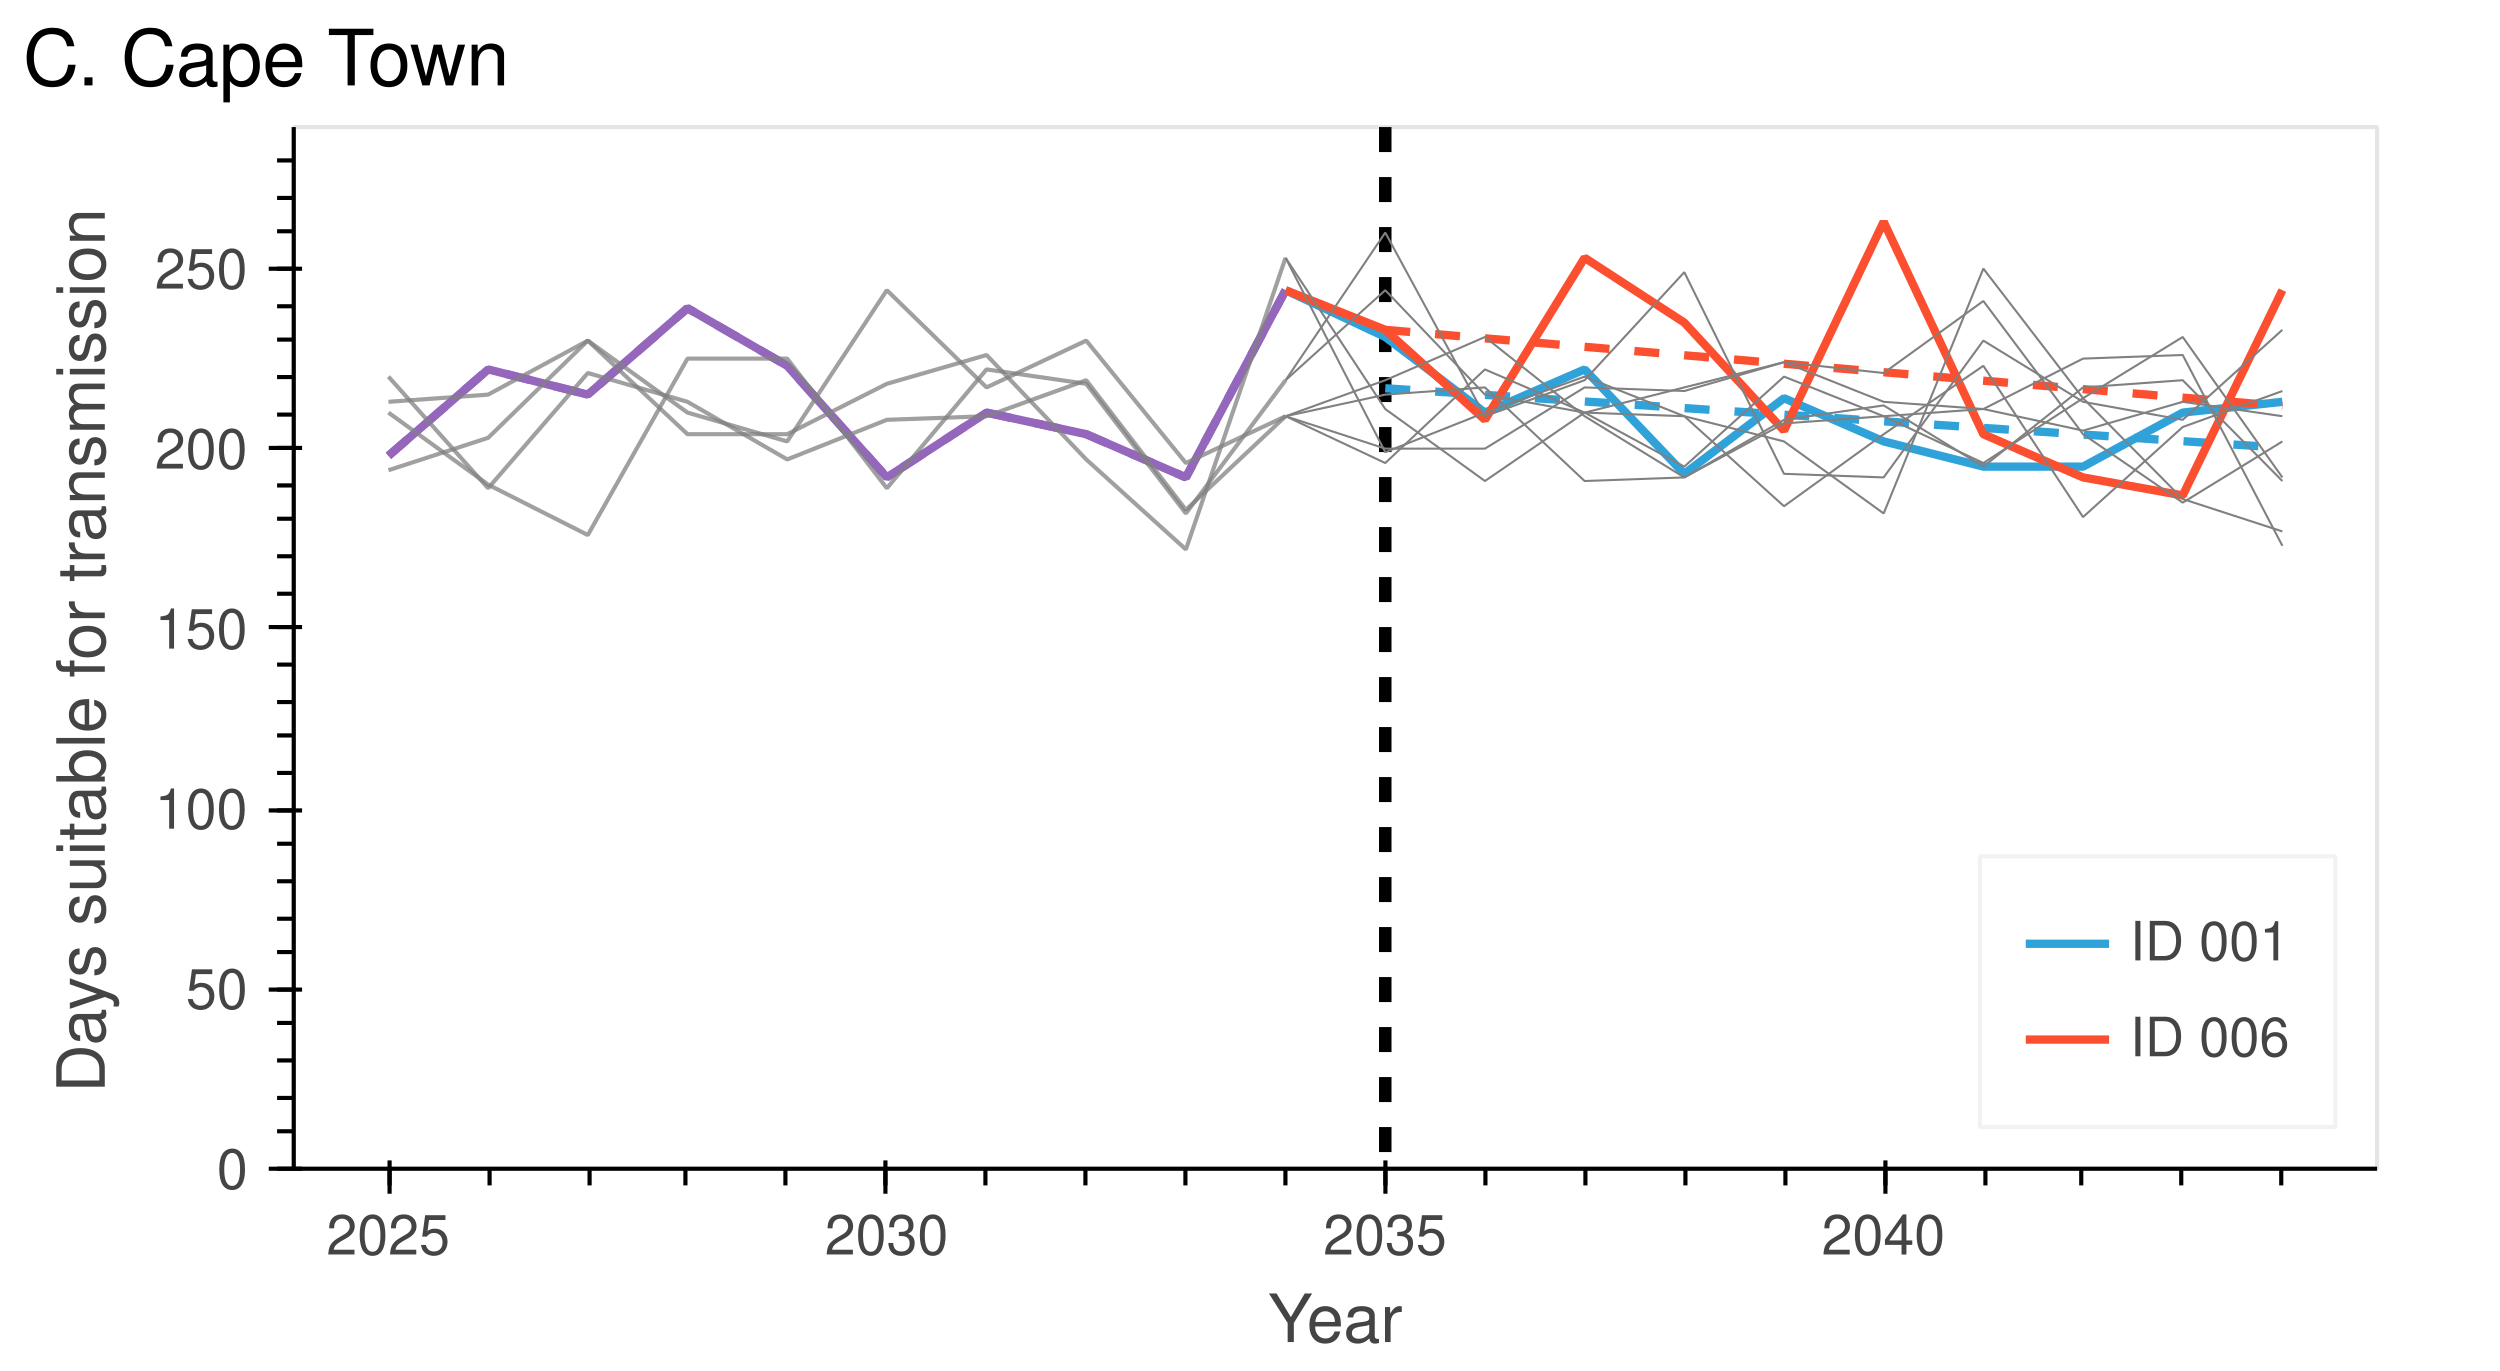
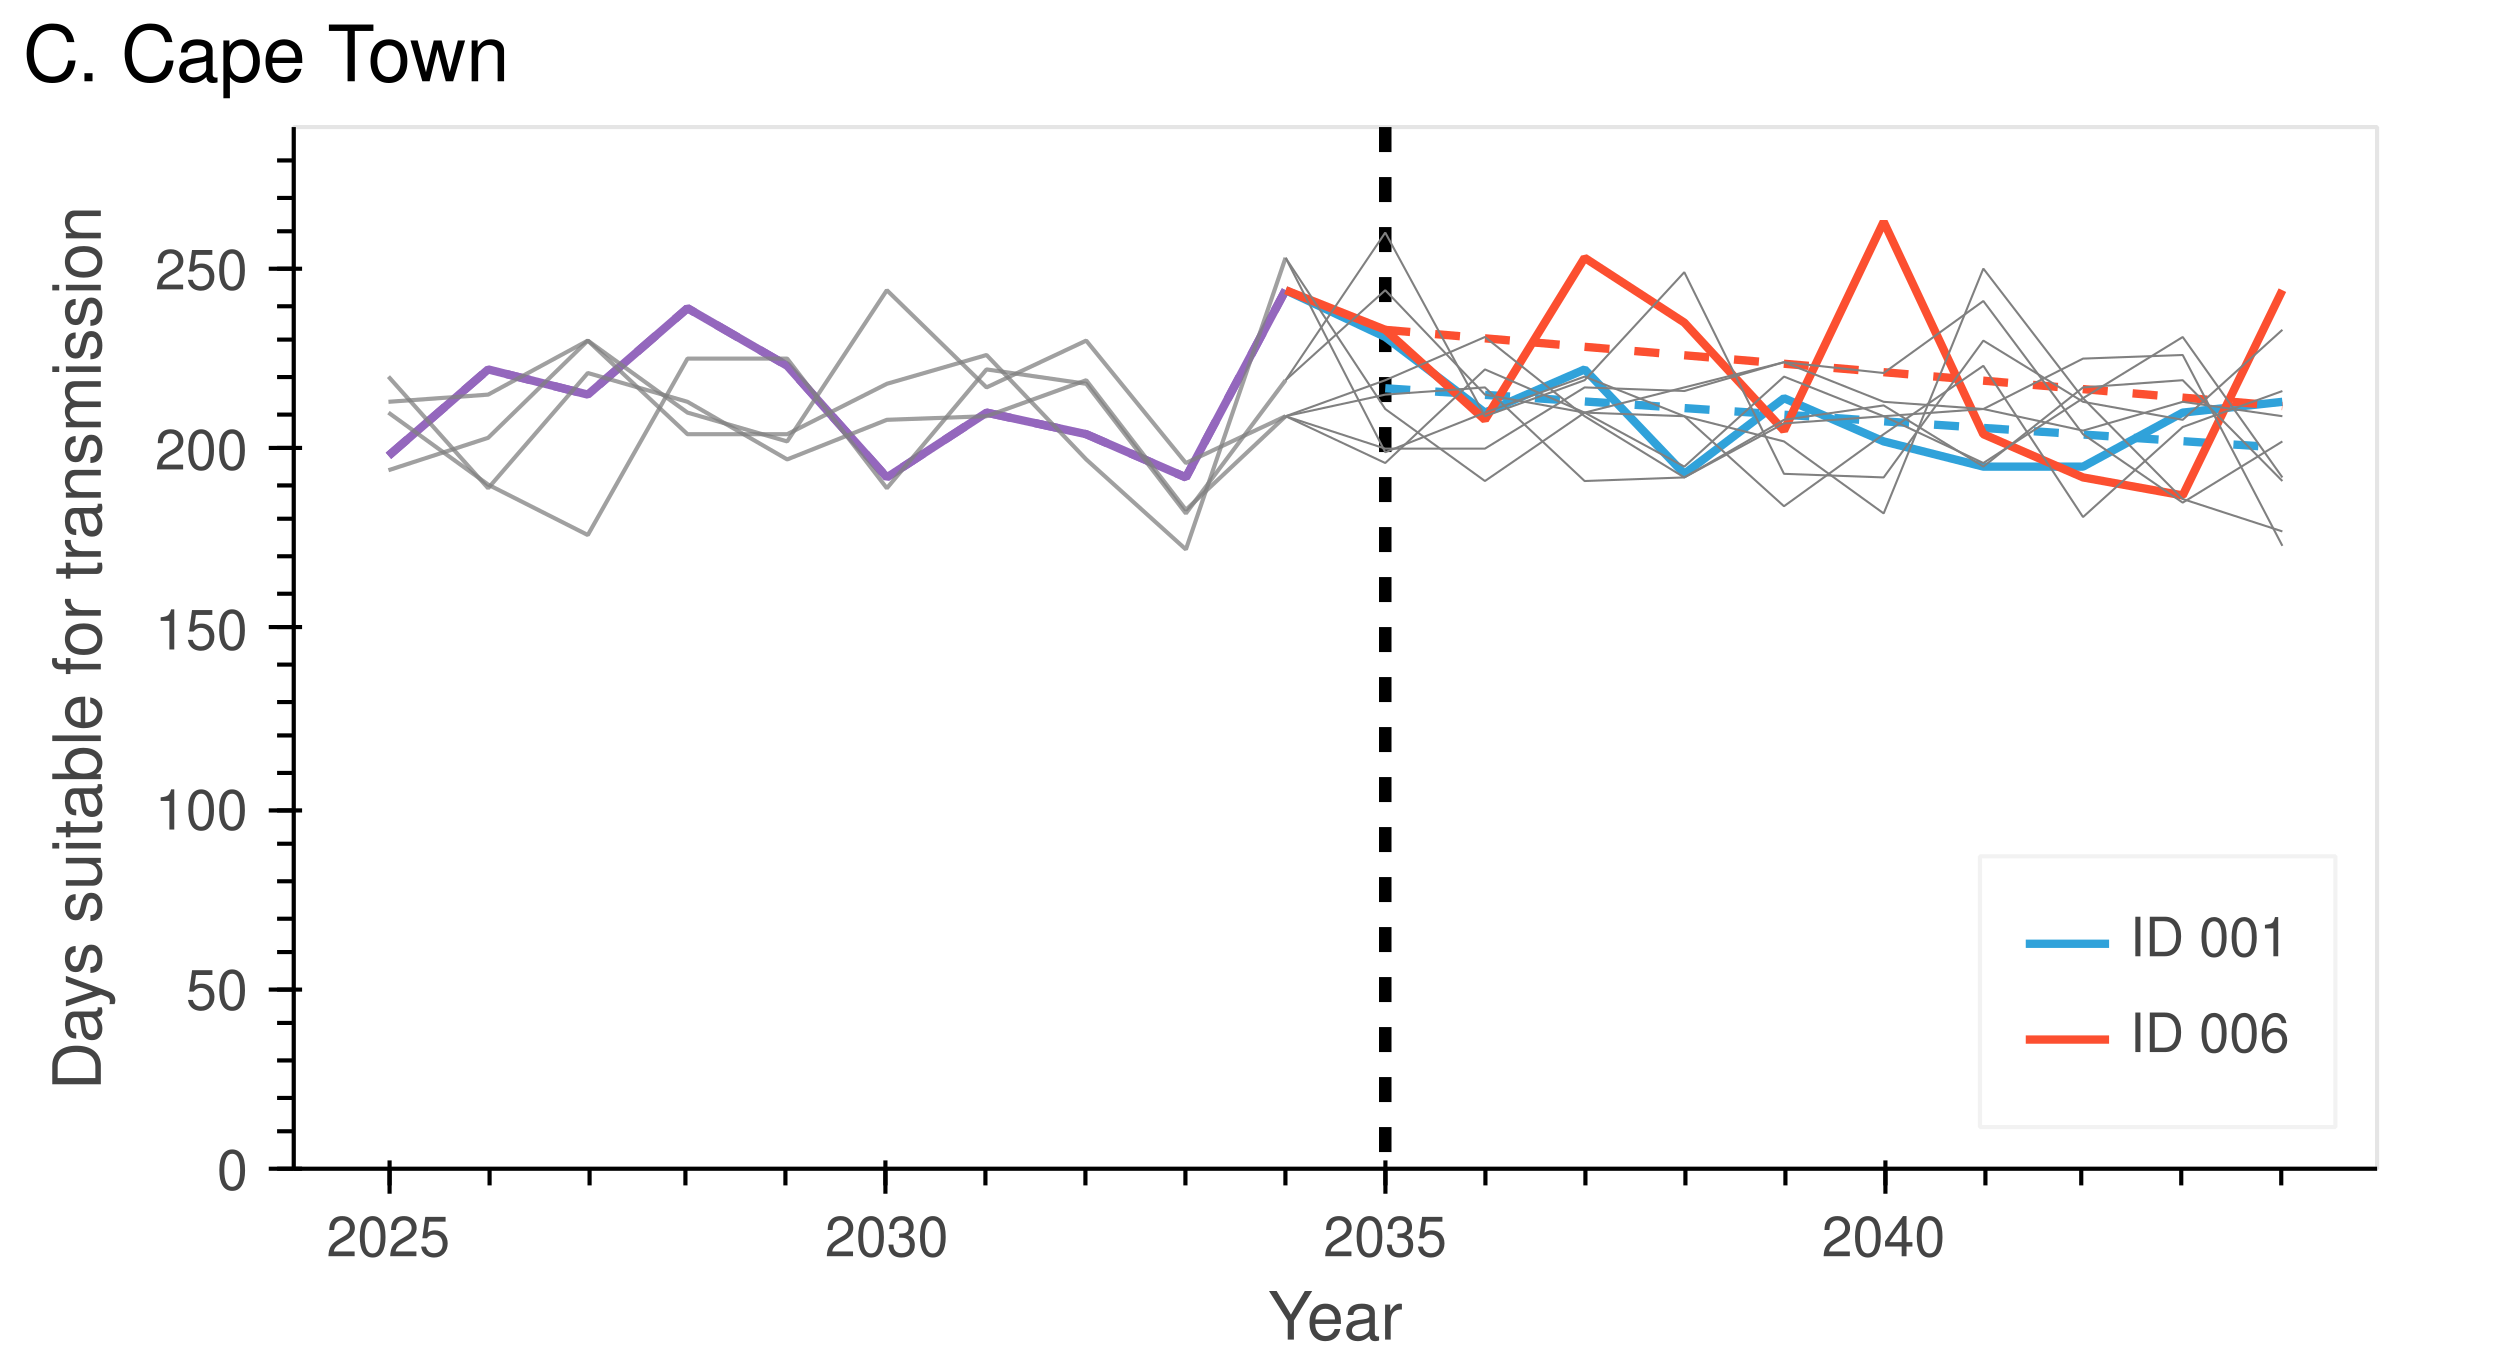
<svg xmlns="http://www.w3.org/2000/svg" version="1.1" width="600" height="329">
  <defs>
-     <clipPath id="OWSTWVZpNwGm">
+     <clipPath id="MKMDyPQHwOri">
      <path fill="none" stroke="none" d="M 70.5 30.5 L 570.5 30.5 L 570.5 280.5 L 70.5 280.5 L 70.5 30.5 Z" />
    </clipPath>
-     <clipPath id="KTtDtXfVtlUk">
+     <clipPath id="AQTVWGCXTsVq">
      <path fill="none" stroke="none" d="M 70.5 30.5 L 570.5 30.5 L 570.5 280.5 L 70.5 280.5 L 70.5 30.5 Z" />
    </clipPath>
-     <clipPath id="TCCAvtcDHzzG">
+     <clipPath id="IgQqVvSLamxl">
      <path fill="none" stroke="none" d="M 70.5 30.5 L 570.5 30.5 L 570.5 280.5 L 70.5 280.5 L 70.5 30.5 Z" />
    </clipPath>
-     <clipPath id="gzmxlhKbpitR">
+     <clipPath id="KJUcRgXXkrMx">
      <path fill="none" stroke="none" d="M 70.5 30.5 L 570.5 30.5 L 570.5 280.5 L 70.5 280.5 L 70.5 30.5 Z" />
    </clipPath>
-     <clipPath id="yXxvFlUqwVPV">
+     <clipPath id="olobMpzwSfAq">
      <path fill="none" stroke="none" d="M 70.5 30.5 L 570.5 30.5 L 570.5 280.5 L 70.5 280.5 L 70.5 30.5 Z" />
    </clipPath>
-     <clipPath id="bsShZqIWZmXV">
+     <clipPath id="hsGmlQmzXazm">
      <path fill="none" stroke="none" d="M 70.5 30.5 L 570.5 30.5 L 570.5 280.5 L 70.5 280.5 L 70.5 30.5 Z" />
    </clipPath>
-     <clipPath id="VAnvwViRXhbu">
+     <clipPath id="wrizXPLETbZc">
      <path fill="none" stroke="none" d="M 70.5 30.5 L 570.5 30.5 L 570.5 280.5 L 70.5 280.5 L 70.5 30.5 Z" />
    </clipPath>
-     <clipPath id="WLKtzKxHtbke">
+     <clipPath id="OIeSpNGtIQll">
      <path fill="none" stroke="none" d="M 70.5 30.5 L 570.5 30.5 L 570.5 280.5 L 70.5 280.5 L 70.5 30.5 Z" />
    </clipPath>
-     <clipPath id="UgUMywlldXyn">
+     <clipPath id="wUPHuioMlWqe">
      <path fill="none" stroke="none" d="M 70.5 30.5 L 570.5 30.5 L 570.5 280.5 L 70.5 280.5 L 70.5 30.5 Z" />
    </clipPath>
-     <clipPath id="fVQXUZddTfMH">
+     <clipPath id="ATJtclmfflXR">
      <path fill="none" stroke="none" d="M 70.5 30.5 L 570.5 30.5 L 570.5 280.5 L 70.5 280.5 L 70.5 30.5 Z" />
    </clipPath>
-     <clipPath id="isHMxXlTknRl">
+     <clipPath id="PQmopqbaBTBA">
      <path fill="none" stroke="none" d="M 70.5 30.5 L 570.5 30.5 L 570.5 280.5 L 70.5 280.5 L 70.5 30.5 Z" />
    </clipPath>
-     <clipPath id="oHlFySuIGvaf">
+     <clipPath id="UIIcxulpNJas">
      <path fill="none" stroke="none" d="M 70.5 30.5 L 570.5 30.5 L 570.5 280.5 L 70.5 280.5 L 70.5 30.5 Z" />
    </clipPath>
-     <clipPath id="ExKOXQCFcXzc">
+     <clipPath id="fROOqIRCqIdH">
      <path fill="none" stroke="none" d="M 70.5 30.5 L 570.5 30.5 L 570.5 280.5 L 70.5 280.5 L 70.5 30.5 Z" />
    </clipPath>
-     <clipPath id="NQVnOdBdEPKd">
+     <clipPath id="MQGMWDbDBaHD">
      <path fill="none" stroke="none" d="M 70.5 30.5 L 570.5 30.5 L 570.5 280.5 L 70.5 280.5 L 70.5 30.5 Z" />
    </clipPath>
-     <clipPath id="IAOFgdaxvsPG">
+     <clipPath id="BJysUBGTSdJg">
      <path fill="none" stroke="none" d="M 70.5 30.5 L 570.5 30.5 L 570.5 280.5 L 70.5 280.5 L 70.5 30.5 Z" />
    </clipPath>
-     <clipPath id="kLDVVSOLlOHK">
+     <clipPath id="XpOXMmgRMiyo">
      <path fill="none" stroke="none" d="M 70.5 30.5 L 570.5 30.5 L 570.5 280.5 L 70.5 280.5 L 70.5 30.5 Z" />
    </clipPath>
-     <clipPath id="GwLehnQTtihG">
+     <clipPath id="usuXScIXemsZ">
      <path fill="none" stroke="none" d="M 70.5 30.5 L 570.5 30.5 L 570.5 280.5 L 70.5 280.5 L 70.5 30.5 Z" />
    </clipPath>
-     <clipPath id="PtuMNKVmZlMb">
+     <clipPath id="iZLtTzgUDlKT">
      <path fill="none" stroke="none" d="M 70.5 30.5 L 570.5 30.5 L 570.5 280.5 L 70.5 280.5 L 70.5 30.5 Z" />
    </clipPath>
-     <clipPath id="SpwfesbNESlw">
+     <clipPath id="abSWpWOqiPMG">
      <path fill="none" stroke="none" d="M 70.5 30.5 L 570.5 30.5 L 570.5 280.5 L 70.5 280.5 L 70.5 30.5 Z" />
    </clipPath>
-     <clipPath id="TqqsidtVboax">
+     <clipPath id="JKVWMTRizCfA">
      <path fill="none" stroke="none" d="M 70.5 30.5 L 570.5 30.5 L 570.5 280.5 L 70.5 280.5 L 70.5 30.5 Z" />
    </clipPath>
-     <clipPath id="ggwbNEtItVef">
+     <clipPath id="ECDAfdRXSbpN">
      <path fill="none" stroke="none" d="M 70.5 30.5 L 570.5 30.5 L 570.5 280.5 L 70.5 280.5 L 70.5 30.5 Z" />
    </clipPath>
-     <clipPath id="bWSzNasHiyUh">
+     <clipPath id="HOXZXvTVRVeP">
      <path fill="none" stroke="none" d="M 70.5 30.5 L 570.5 30.5 L 570.5 280.5 L 70.5 280.5 L 70.5 30.5 Z" />
    </clipPath>
-     <clipPath id="QizqrVodCKCy">
+     <clipPath id="TVpZZxxpFAFz">
      <path fill="none" stroke="none" d="M 70.5 30.5 L 570.5 30.5 L 570.5 280.5 L 70.5 280.5 L 70.5 30.5 Z" />
    </clipPath>
  </defs>
  <path fill="none" stroke="#e5e5e5" paint-order="fill" d="M 70.5 30.5 L 570.5 30.5 L 570.5 280.5 L 70.5 280.5 L 70.5 30.5 Z" stroke-linejoin="bevel" stroke-miterlimit="10" />
-   <path fill="none" stroke="black" paint-order="fill" d="M 332.462 30.5 L 332.462 280.5" stroke-linejoin="bevel" stroke-miterlimit="10" stroke-width="3" stroke-dasharray="6" clip-path="url(#TCCAvtcDHzzG)" />
-   <path fill="none" stroke="#9467bd" paint-order="fill" d="M 93.227 109.397 L 117.151 88.658 L 141.074 94.707 L 164.998 73.967 L 188.921 87.793 L 212.844 114.582 L 236.768 99.027 L 260.691 104.212 L 284.615 114.582 L 308.538 69.646" stroke-linejoin="bevel" stroke-miterlimit="10" stroke-width="2" clip-path="url(#gzmxlhKbpitR)" />
-   <path fill="none" stroke="#9467bd" paint-order="fill" d="M 93.227 109.397 L 117.151 88.658 L 141.074 94.707 L 164.998 73.967 L 188.921 87.793 L 212.844 114.582 L 236.768 99.027 L 260.691 104.212 L 284.615 114.582 L 308.538 69.646" stroke-linejoin="bevel" stroke-miterlimit="10" stroke-width="2" stroke-dasharray="6" clip-path="url(#yXxvFlUqwVPV)" />
-   <path fill="none" stroke="#30a2da" paint-order="fill" d="M 308.538 69.646 L 332.462 80.88 L 356.385 99.027 L 380.309 88.658 L 404.232 113.718 L 428.156 95.571 L 452.079 105.941 L 476.002 111.99 L 499.926 111.99 L 523.849 99.027 L 547.773 96.435" stroke-linejoin="bevel" stroke-miterlimit="10" stroke-width="2" clip-path="url(#bsShZqIWZmXV)" />
-   <path fill="none" stroke="#30a2da" paint-order="fill" d="M 332.462 93.183 L 356.385 94.77 L 380.309 96.356 L 404.232 97.943 L 428.156 99.53 L 452.079 101.117 L 476.002 102.704 L 499.926 104.291 L 523.849 105.878 L 547.773 107.465" stroke-linejoin="bevel" stroke-miterlimit="10" stroke-width="2" stroke-dasharray="6" clip-path="url(#VAnvwViRXhbu)" />
-   <path fill="none" stroke="#fc4f30" paint-order="fill" d="M 308.538 69.646 L 332.462 79.152 L 356.385 100.756 L 380.309 61.869 L 404.232 77.424 L 428.156 103.348 L 452.079 53.227 L 476.002 104.212 L 499.926 114.582 L 523.849 118.903 L 547.773 69.646" stroke-linejoin="bevel" stroke-miterlimit="10" stroke-width="2" clip-path="url(#WLKtzKxHtbke)" />
-   <path fill="none" stroke="#fc4f30" paint-order="fill" d="M 332.462 79.168 L 356.385 81.2 L 380.309 83.232 L 404.232 85.264 L 428.156 87.296 L 452.079 89.328 L 476.002 91.36 L 499.926 93.392 L 523.849 95.424 L 547.773 97.456" stroke-linejoin="bevel" stroke-miterlimit="10" stroke-width="2" stroke-dasharray="6" clip-path="url(#UgUMywlldXyn)" />
-   <path fill="none" stroke="rgb(128,128,128)" paint-order="fill" d="M 93.227 96.435 L 117.151 94.707 L 141.074 81.744 L 164.998 104.212 L 188.921 104.212 L 212.844 92.114 L 236.768 85.201 L 260.691 110.261 L 284.615 131.865 L 308.538 61.869" stroke-opacity="0.749" stroke-linejoin="bevel" stroke-miterlimit="10" clip-path="url(#fVQXUZddTfMH)" />
-   <path fill="none" stroke="grey" paint-order="fill" d="M 308.538 61.869 L 332.462 108.533 L 356.385 99.027 L 380.309 90.386 L 404.232 99.892 L 428.156 121.496 L 452.079 104.212 L 476.002 87.793 L 499.926 124.088 L 523.849 102.484 L 547.773 93.843" stroke-linejoin="bevel" stroke-miterlimit="10" stroke-width="0.5" clip-path="url(#isHMxXlTknRl)" />
-   <path fill="none" stroke="grey" paint-order="fill" d="M 308.538 61.869 L 332.462 98.163 L 356.385 115.446 L 380.309 99.027 L 404.232 99.892 L 428.156 105.941 L 452.079 123.224 L 476.002 64.461 L 499.926 95.571 L 523.849 119.767 L 547.773 127.545" stroke-linejoin="bevel" stroke-miterlimit="10" stroke-width="0.5" clip-path="url(#oHlFySuIGvaf)" />
-   <path fill="none" stroke="rgb(128,128,128)" paint-order="fill" d="M 93.227 90.386 L 117.151 117.175 L 141.074 89.522 L 164.998 96.435 L 188.921 110.261 L 212.844 100.756 L 236.768 99.892 L 260.691 91.25 L 284.615 122.36 L 308.538 99.892" stroke-opacity="0.749" stroke-linejoin="bevel" stroke-miterlimit="10" clip-path="url(#ExKOXQCFcXzc)" />
-   <path fill="none" stroke="grey" paint-order="fill" d="M 308.538 99.892 L 332.462 111.126 L 356.385 88.658 L 380.309 99.027 L 404.232 92.978 L 428.156 86.929 L 452.079 89.522 L 476.002 72.239 L 499.926 104.212 L 523.849 120.631 L 547.773 105.941" stroke-linejoin="bevel" stroke-miterlimit="10" stroke-width="0.5" clip-path="url(#NQVnOdBdEPKd)" />
-   <path fill="none" stroke="grey" paint-order="fill" d="M 308.538 99.892 L 332.462 107.669 L 356.385 107.669 L 380.309 92.978 L 404.232 93.843 L 428.156 86.929 L 452.079 96.435 L 476.002 98.163 L 499.926 86.065 L 523.849 85.201 L 547.773 131.001" stroke-linejoin="bevel" stroke-miterlimit="10" stroke-width="0.5" clip-path="url(#IAOFgdaxvsPG)" />
-   <path fill="none" stroke="rgb(128,128,128)" paint-order="fill" d="M 93.227 112.854 L 117.151 105.077 L 141.074 81.744 L 164.998 99.027 L 188.921 105.941 L 212.844 69.646 L 236.768 92.978 L 260.691 81.744 L 284.615 111.126 L 308.538 99.892" stroke-opacity="0.749" stroke-linejoin="bevel" stroke-miterlimit="10" clip-path="url(#kLDVVSOLlOHK)" />
-   <path fill="none" stroke="grey" paint-order="fill" d="M 308.538 99.892 L 332.462 94.707 L 356.385 92.978 L 380.309 115.446 L 404.232 114.582 L 428.156 100.756 L 452.079 97.299 L 476.002 111.99 L 499.926 92.978 L 523.849 91.25 L 547.773 115.446" stroke-linejoin="bevel" stroke-miterlimit="10" stroke-width="0.5" clip-path="url(#GwLehnQTtihG)" />
-   <path fill="none" stroke="grey" paint-order="fill" d="M 308.538 99.892 L 332.462 91.25 L 356.385 80.88 L 380.309 99.892 L 404.232 114.582 L 428.156 101.62 L 452.079 99.892 L 476.002 98.163 L 499.926 103.348 L 523.849 96.435 L 547.773 99.892" stroke-linejoin="bevel" stroke-miterlimit="10" stroke-width="0.5" clip-path="url(#PtuMNKVmZlMb)" />
-   <path fill="none" stroke="rgb(128,128,128)" paint-order="fill" d="M 93.227 99.027 L 117.151 116.311 L 141.074 128.409 L 164.998 86.065 L 188.921 86.065 L 212.844 117.175 L 236.768 88.658 L 260.691 92.114 L 284.615 123.224 L 308.538 91.25" stroke-opacity="0.749" stroke-linejoin="bevel" stroke-miterlimit="10" clip-path="url(#SpwfesbNESlw)" />
-   <path fill="none" stroke="grey" paint-order="fill" d="M 308.538 91.25 L 332.462 55.82 L 356.385 99.892 L 380.309 91.25 L 404.232 65.325 L 428.156 113.718 L 452.079 114.582 L 476.002 81.744 L 499.926 96.435 L 523.849 100.756 L 547.773 79.152" stroke-linejoin="bevel" stroke-miterlimit="10" stroke-width="0.5" clip-path="url(#TqqsidtVboax)" />
-   <path fill="none" stroke="grey" paint-order="fill" d="M 308.538 91.25 L 332.462 69.646 L 356.385 94.707 L 380.309 99.027 L 404.232 111.99 L 428.156 90.386 L 452.079 99.892 L 476.002 111.126 L 499.926 95.571 L 523.849 80.88 L 547.773 114.582" stroke-linejoin="bevel" stroke-miterlimit="10" stroke-width="0.5" clip-path="url(#ggwbNEtItVef)" />
+   <path fill="none" stroke="black" paint-order="fill" d="M 332.462 30.5 L 332.462 280.5" stroke-linejoin="bevel" stroke-miterlimit="10" stroke-width="3" stroke-dasharray="6" clip-path="url(#IgQqVvSLamxl)" />
+   <path fill="none" stroke="#9467bd" paint-order="fill" d="M 93.227 109.397 L 117.151 88.658 L 141.074 94.707 L 164.998 73.967 L 188.921 87.793 L 212.844 114.582 L 236.768 99.027 L 260.691 104.212 L 284.615 114.582 L 308.538 69.646" stroke-linejoin="bevel" stroke-miterlimit="10" stroke-width="2" clip-path="url(#KJUcRgXXkrMx)" />
+   <path fill="none" stroke="#9467bd" paint-order="fill" d="M 93.227 109.397 L 117.151 88.658 L 141.074 94.707 L 164.998 73.967 L 188.921 87.793 L 212.844 114.582 L 236.768 99.027 L 260.691 104.212 L 284.615 114.582 L 308.538 69.646" stroke-linejoin="bevel" stroke-miterlimit="10" stroke-width="2" stroke-dasharray="6" clip-path="url(#olobMpzwSfAq)" />
+   <path fill="none" stroke="#30a2da" paint-order="fill" d="M 308.538 69.646 L 332.462 80.88 L 356.385 99.027 L 380.309 88.658 L 404.232 113.718 L 428.156 95.571 L 452.079 105.941 L 476.002 111.99 L 499.926 111.99 L 523.849 99.027 L 547.773 96.435" stroke-linejoin="bevel" stroke-miterlimit="10" stroke-width="2" clip-path="url(#hsGmlQmzXazm)" />
+   <path fill="none" stroke="#30a2da" paint-order="fill" d="M 332.462 93.183 L 356.385 94.77 L 380.309 96.356 L 404.232 97.943 L 428.156 99.53 L 452.079 101.117 L 476.002 102.704 L 499.926 104.291 L 523.849 105.878 L 547.773 107.465" stroke-linejoin="bevel" stroke-miterlimit="10" stroke-width="2" stroke-dasharray="6" clip-path="url(#wrizXPLETbZc)" />
+   <path fill="none" stroke="#fc4f30" paint-order="fill" d="M 308.538 69.646 L 332.462 79.152 L 356.385 100.756 L 380.309 61.869 L 404.232 77.424 L 428.156 103.348 L 452.079 53.227 L 476.002 104.212 L 499.926 114.582 L 523.849 118.903 L 547.773 69.646" stroke-linejoin="bevel" stroke-miterlimit="10" stroke-width="2" clip-path="url(#OIeSpNGtIQll)" />
+   <path fill="none" stroke="#fc4f30" paint-order="fill" d="M 332.462 79.168 L 356.385 81.2 L 380.309 83.232 L 404.232 85.264 L 428.156 87.296 L 452.079 89.328 L 476.002 91.36 L 499.926 93.392 L 523.849 95.424 L 547.773 97.456" stroke-linejoin="bevel" stroke-miterlimit="10" stroke-width="2" stroke-dasharray="6" clip-path="url(#wUPHuioMlWqe)" />
+   <path fill="none" stroke="rgb(128,128,128)" paint-order="fill" d="M 93.227 96.435 L 117.151 94.707 L 141.074 81.744 L 164.998 104.212 L 188.921 104.212 L 212.844 92.114 L 236.768 85.201 L 260.691 110.261 L 284.615 131.865 L 308.538 61.869" stroke-opacity="0.749" stroke-linejoin="bevel" stroke-miterlimit="10" clip-path="url(#ATJtclmfflXR)" />
+   <path fill="none" stroke="grey" paint-order="fill" d="M 308.538 61.869 L 332.462 108.533 L 356.385 99.027 L 380.309 90.386 L 404.232 99.892 L 428.156 121.496 L 452.079 104.212 L 476.002 87.793 L 499.926 124.088 L 523.849 102.484 L 547.773 93.843" stroke-linejoin="bevel" stroke-miterlimit="10" stroke-width="0.5" clip-path="url(#PQmopqbaBTBA)" />
+   <path fill="none" stroke="grey" paint-order="fill" d="M 308.538 61.869 L 332.462 98.163 L 356.385 115.446 L 380.309 99.027 L 404.232 99.892 L 428.156 105.941 L 452.079 123.224 L 476.002 64.461 L 499.926 95.571 L 523.849 119.767 L 547.773 127.545" stroke-linejoin="bevel" stroke-miterlimit="10" stroke-width="0.5" clip-path="url(#UIIcxulpNJas)" />
+   <path fill="none" stroke="rgb(128,128,128)" paint-order="fill" d="M 93.227 90.386 L 117.151 117.175 L 141.074 89.522 L 164.998 96.435 L 188.921 110.261 L 212.844 100.756 L 236.768 99.892 L 260.691 91.25 L 284.615 122.36 L 308.538 99.892" stroke-opacity="0.749" stroke-linejoin="bevel" stroke-miterlimit="10" clip-path="url(#fROOqIRCqIdH)" />
+   <path fill="none" stroke="grey" paint-order="fill" d="M 308.538 99.892 L 332.462 111.126 L 356.385 88.658 L 380.309 99.027 L 404.232 92.978 L 428.156 86.929 L 452.079 89.522 L 476.002 72.239 L 499.926 104.212 L 523.849 120.631 L 547.773 105.941" stroke-linejoin="bevel" stroke-miterlimit="10" stroke-width="0.5" clip-path="url(#MQGMWDbDBaHD)" />
+   <path fill="none" stroke="grey" paint-order="fill" d="M 308.538 99.892 L 332.462 107.669 L 356.385 107.669 L 380.309 92.978 L 404.232 93.843 L 428.156 86.929 L 452.079 96.435 L 476.002 98.163 L 499.926 86.065 L 523.849 85.201 L 547.773 131.001" stroke-linejoin="bevel" stroke-miterlimit="10" stroke-width="0.5" clip-path="url(#BJysUBGTSdJg)" />
+   <path fill="none" stroke="rgb(128,128,128)" paint-order="fill" d="M 93.227 112.854 L 117.151 105.077 L 141.074 81.744 L 164.998 99.027 L 188.921 105.941 L 212.844 69.646 L 236.768 92.978 L 260.691 81.744 L 284.615 111.126 L 308.538 99.892" stroke-opacity="0.749" stroke-linejoin="bevel" stroke-miterlimit="10" clip-path="url(#XpOXMmgRMiyo)" />
+   <path fill="none" stroke="grey" paint-order="fill" d="M 308.538 99.892 L 332.462 94.707 L 356.385 92.978 L 380.309 115.446 L 404.232 114.582 L 428.156 100.756 L 452.079 97.299 L 476.002 111.99 L 499.926 92.978 L 523.849 91.25 L 547.773 115.446" stroke-linejoin="bevel" stroke-miterlimit="10" stroke-width="0.5" clip-path="url(#usuXScIXemsZ)" />
+   <path fill="none" stroke="grey" paint-order="fill" d="M 308.538 99.892 L 332.462 91.25 L 356.385 80.88 L 380.309 99.892 L 404.232 114.582 L 428.156 101.62 L 452.079 99.892 L 476.002 98.163 L 499.926 103.348 L 523.849 96.435 L 547.773 99.892" stroke-linejoin="bevel" stroke-miterlimit="10" stroke-width="0.5" clip-path="url(#iZLtTzgUDlKT)" />
+   <path fill="none" stroke="rgb(128,128,128)" paint-order="fill" d="M 93.227 99.027 L 117.151 116.311 L 141.074 128.409 L 164.998 86.065 L 188.921 86.065 L 212.844 117.175 L 236.768 88.658 L 260.691 92.114 L 284.615 123.224 L 308.538 91.25" stroke-opacity="0.749" stroke-linejoin="bevel" stroke-miterlimit="10" clip-path="url(#abSWpWOqiPMG)" />
+   <path fill="none" stroke="grey" paint-order="fill" d="M 308.538 91.25 L 332.462 55.82 L 356.385 99.892 L 380.309 91.25 L 404.232 65.325 L 428.156 113.718 L 452.079 114.582 L 476.002 81.744 L 499.926 96.435 L 523.849 100.756 L 547.773 79.152" stroke-linejoin="bevel" stroke-miterlimit="10" stroke-width="0.5" clip-path="url(#JKVWMTRizCfA)" />
+   <path fill="none" stroke="grey" paint-order="fill" d="M 308.538 91.25 L 332.462 69.646 L 356.385 94.707 L 380.309 99.027 L 404.232 111.99 L 428.156 90.386 L 452.079 99.892 L 476.002 111.126 L 499.926 95.571 L 523.849 80.88 L 547.773 114.582" stroke-linejoin="bevel" stroke-miterlimit="10" stroke-width="0.5" clip-path="url(#ECDAfdRXSbpN)" />
  <path fill="none" stroke="black" paint-order="fill" d="M 70.5 280.5 L 570.5 280.5" stroke-linejoin="bevel" stroke-miterlimit="10" />
  <path fill="none" stroke="black" paint-order="fill" d="M 93.5 286.5 L 93.5 278.5 M 212.5 286.5 L 212.5 278.5 M 332.5 286.5 L 332.5 278.5 M 452.5 286.5 L 452.5 278.5" stroke-linejoin="bevel" stroke-miterlimit="10" />
  <path fill="none" stroke="black" paint-order="fill" d="M 93.5 284.5 L 93.5 280.5 M 117.5 284.5 L 117.5 280.5 M 141.5 284.5 L 141.5 280.5 M 164.5 284.5 L 164.5 280.5 M 188.5 284.5 L 188.5 280.5 M 212.5 284.5 L 212.5 280.5 M 236.5 284.5 L 236.5 280.5 M 260.5 284.5 L 260.5 280.5 M 284.5 284.5 L 284.5 280.5 M 308.5 284.5 L 308.5 280.5 M 332.5 284.5 L 332.5 280.5 M 356.5 284.5 L 356.5 280.5 M 380.5 284.5 L 380.5 280.5 M 404.5 284.5 L 404.5 280.5 M 428.5 284.5 L 428.5 280.5 M 452.5 284.5 L 452.5 280.5 M 476.5 284.5 L 476.5 280.5 M 499.5 284.5 L 499.5 280.5 M 523.5 284.5 L 523.5 280.5 M 547.5 284.5 L 547.5 280.5" stroke-linejoin="bevel" stroke-miterlimit="10" />
-   <text fill="#444444" stroke="none" font-family="helvetica" font-size="10pt" font-style="normal" font-weight="normal" text-decoration="normal" x="77.827" y="300.594" text-anchor="start" dominant-baseline="alphabetic" transform="matrix(1, 0, 0, 1, 0.5, 0.5)">2025</text>
-   <text fill="none" stroke="rgb(0,0,0)" font-family="helvetica" font-size="10pt" font-style="normal" font-weight="normal" text-decoration="normal" x="77.827" y="300.594" text-anchor="start" dominant-baseline="alphabetic" transform="matrix(1, 0, 0, 1, 0.5, 0.5)" stroke-opacity="0" stroke-linejoin="bevel" stroke-miterlimit="10">2025</text>
-   <text fill="#444444" stroke="none" font-family="helvetica" font-size="10pt" font-style="normal" font-weight="normal" text-decoration="normal" x="197.444" y="300.594" text-anchor="start" dominant-baseline="alphabetic" transform="matrix(1, 0, 0, 1, 0.5, 0.5)">2030</text>
-   <text fill="none" stroke="rgb(0,0,0)" font-family="helvetica" font-size="10pt" font-style="normal" font-weight="normal" text-decoration="normal" x="197.444" y="300.594" text-anchor="start" dominant-baseline="alphabetic" transform="matrix(1, 0, 0, 1, 0.5, 0.5)" stroke-opacity="0" stroke-linejoin="bevel" stroke-miterlimit="10">2030</text>
-   <text fill="#444444" stroke="none" font-family="helvetica" font-size="10pt" font-style="normal" font-weight="normal" text-decoration="normal" x="317.062" y="300.594" text-anchor="start" dominant-baseline="alphabetic" transform="matrix(1, 0, 0, 1, 0.5, 0.5)">2035</text>
-   <text fill="none" stroke="rgb(0,0,0)" font-family="helvetica" font-size="10pt" font-style="normal" font-weight="normal" text-decoration="normal" x="317.062" y="300.594" text-anchor="start" dominant-baseline="alphabetic" transform="matrix(1, 0, 0, 1, 0.5, 0.5)" stroke-opacity="0" stroke-linejoin="bevel" stroke-miterlimit="10">2035</text>
-   <text fill="#444444" stroke="none" font-family="helvetica" font-size="10pt" font-style="normal" font-weight="normal" text-decoration="normal" x="436.679" y="300.594" text-anchor="start" dominant-baseline="alphabetic" transform="matrix(1, 0, 0, 1, 0.5, 0.5)">2040</text>
-   <text fill="none" stroke="rgb(0,0,0)" font-family="helvetica" font-size="10pt" font-style="normal" font-weight="normal" text-decoration="normal" x="436.679" y="300.594" text-anchor="start" dominant-baseline="alphabetic" transform="matrix(1, 0, 0, 1, 0.5, 0.5)" stroke-opacity="0" stroke-linejoin="bevel" stroke-miterlimit="10">2040</text>
-   <text fill="#444444" stroke="none" font-family="helvetica" font-size="12pt" font-style="normal" font-weight="normal" text-decoration="normal" x="303.833" y="321.594" text-anchor="start" dominant-baseline="alphabetic" transform="matrix(1, 0, 0, 1, 0.5, 0.5)">Year</text>
-   <text fill="none" stroke="rgb(0,0,0)" font-family="helvetica" font-size="12pt" font-style="normal" font-weight="normal" text-decoration="normal" x="303.833" y="321.594" text-anchor="start" dominant-baseline="alphabetic" transform="matrix(1, 0, 0, 1, 0.5, 0.5)" stroke-opacity="0" stroke-linejoin="bevel" stroke-miterlimit="10">Year</text>
+   <text fill="#444444" stroke="none" font-family="helvetica" font-size="10pt" font-style="normal" font-weight="normal" text-decoration="normal" x="77.861" y="301" text-anchor="start" dominant-baseline="alphabetic" transform="matrix(1, 0, 0, 1, 0.5, 0.5)">2025</text>
+   <text fill="none" stroke="rgb(0,0,0)" font-family="helvetica" font-size="10pt" font-style="normal" font-weight="normal" text-decoration="normal" x="77.861" y="301" text-anchor="start" dominant-baseline="alphabetic" transform="matrix(1, 0, 0, 1, 0.5, 0.5)" stroke-opacity="0" stroke-linejoin="bevel" stroke-miterlimit="10">2025</text>
+   <text fill="#444444" stroke="none" font-family="helvetica" font-size="10pt" font-style="normal" font-weight="normal" text-decoration="normal" x="197.478" y="301" text-anchor="start" dominant-baseline="alphabetic" transform="matrix(1, 0, 0, 1, 0.5, 0.5)">2030</text>
+   <text fill="none" stroke="rgb(0,0,0)" font-family="helvetica" font-size="10pt" font-style="normal" font-weight="normal" text-decoration="normal" x="197.478" y="301" text-anchor="start" dominant-baseline="alphabetic" transform="matrix(1, 0, 0, 1, 0.5, 0.5)" stroke-opacity="0" stroke-linejoin="bevel" stroke-miterlimit="10">2030</text>
+   <text fill="#444444" stroke="none" font-family="helvetica" font-size="10pt" font-style="normal" font-weight="normal" text-decoration="normal" x="317.095" y="301" text-anchor="start" dominant-baseline="alphabetic" transform="matrix(1, 0, 0, 1, 0.5, 0.5)">2035</text>
+   <text fill="none" stroke="rgb(0,0,0)" font-family="helvetica" font-size="10pt" font-style="normal" font-weight="normal" text-decoration="normal" x="317.095" y="301" text-anchor="start" dominant-baseline="alphabetic" transform="matrix(1, 0, 0, 1, 0.5, 0.5)" stroke-opacity="0" stroke-linejoin="bevel" stroke-miterlimit="10">2035</text>
+   <text fill="#444444" stroke="none" font-family="helvetica" font-size="10pt" font-style="normal" font-weight="normal" text-decoration="normal" x="436.712" y="301" text-anchor="start" dominant-baseline="alphabetic" transform="matrix(1, 0, 0, 1, 0.5, 0.5)">2040</text>
+   <text fill="none" stroke="rgb(0,0,0)" font-family="helvetica" font-size="10pt" font-style="normal" font-weight="normal" text-decoration="normal" x="436.712" y="301" text-anchor="start" dominant-baseline="alphabetic" transform="matrix(1, 0, 0, 1, 0.5, 0.5)" stroke-opacity="0" stroke-linejoin="bevel" stroke-miterlimit="10">2040</text>
+   <text fill="#444444" stroke="none" font-family="helvetica" font-size="12pt" font-style="normal" font-weight="normal" text-decoration="normal" x="303.85" y="321" text-anchor="start" dominant-baseline="alphabetic" transform="matrix(1, 0, 0, 1, 0.5, 0.5)">Year</text>
+   <text fill="none" stroke="rgb(0,0,0)" font-family="helvetica" font-size="12pt" font-style="normal" font-weight="normal" text-decoration="normal" x="303.85" y="321" text-anchor="start" dominant-baseline="alphabetic" transform="matrix(1, 0, 0, 1, 0.5, 0.5)" stroke-opacity="0" stroke-linejoin="bevel" stroke-miterlimit="10">Year</text>
  <path fill="none" stroke="black" paint-order="fill" d="M 70.5 280.5 L 70.5 30.5" stroke-linejoin="bevel" stroke-miterlimit="10" />
  <path fill="none" stroke="black" paint-order="fill" d="M 64.5 280.5 L 72.5 280.5 M 64.5 237.5 L 72.5 237.5 M 64.5 194.5 L 72.5 194.5 M 64.5 150.5 L 72.5 150.5 M 64.5 107.5 L 72.5 107.5 M 64.5 64.5 L 72.5 64.5" stroke-linejoin="bevel" stroke-miterlimit="10" />
  <path fill="none" stroke="black" paint-order="fill" d="M 66.5 280.5 L 70.5 280.5 M 66.5 271.5 L 70.5 271.5 M 66.5 263.5 L 70.5 263.5 M 66.5 254.5 L 70.5 254.5 M 66.5 245.5 L 70.5 245.5 M 66.5 237.5 L 70.5 237.5 M 66.5 228.5 L 70.5 228.5 M 66.5 220.5 L 70.5 220.5 M 66.5 211.5 L 70.5 211.5 M 66.5 202.5 L 70.5 202.5 M 66.5 194.5 L 70.5 194.5 M 66.5 185.5 L 70.5 185.5 M 66.5 176.5 L 70.5 176.5 M 66.5 168.5 L 70.5 168.5 M 66.5 159.5 L 70.5 159.5 M 66.5 150.5 L 70.5 150.5 M 66.5 142.5 L 70.5 142.5 M 66.5 133.5 L 70.5 133.5 M 66.5 124.5 L 70.5 124.5 M 66.5 116.5 L 70.5 116.5 M 66.5 107.5 L 70.5 107.5 M 66.5 99.5 L 70.5 99.5 M 66.5 90.5 L 70.5 90.5 M 66.5 81.5 L 70.5 81.5 M 66.5 73.5 L 70.5 73.5 M 66.5 64.5 L 70.5 64.5 M 66.5 55.5 L 70.5 55.5 M 66.5 47.5 L 70.5 47.5 M 66.5 38.5 L 70.5 38.5" stroke-linejoin="bevel" stroke-miterlimit="10" />
-   <text fill="#444444" stroke="none" font-family="helvetica" font-size="10pt" font-style="normal" font-weight="normal" text-decoration="normal" x="51.55" y="284.797" text-anchor="start" dominant-baseline="alphabetic" transform="matrix(1, 0, 0, 1, 0.5, 0.5)">0</text>
-   <text fill="none" stroke="rgb(0,0,0)" font-family="helvetica" font-size="10pt" font-style="normal" font-weight="normal" text-decoration="normal" x="51.55" y="284.797" text-anchor="start" dominant-baseline="alphabetic" transform="matrix(1, 0, 0, 1, 0.5, 0.5)" stroke-opacity="0" stroke-linejoin="bevel" stroke-miterlimit="10">0</text>
-   <text fill="#444444" stroke="none" font-family="helvetica" font-size="10pt" font-style="normal" font-weight="normal" text-decoration="normal" x="44.1" y="241.589" text-anchor="start" dominant-baseline="alphabetic" transform="matrix(1, 0, 0, 1, 0.5, 0.5)">50</text>
-   <text fill="none" stroke="rgb(0,0,0)" font-family="helvetica" font-size="10pt" font-style="normal" font-weight="normal" text-decoration="normal" x="44.1" y="241.589" text-anchor="start" dominant-baseline="alphabetic" transform="matrix(1, 0, 0, 1, 0.5, 0.5)" stroke-opacity="0" stroke-linejoin="bevel" stroke-miterlimit="10">50</text>
-   <text fill="#444444" stroke="none" font-family="helvetica" font-size="10pt" font-style="normal" font-weight="normal" text-decoration="normal" x="36.65" y="198.381" text-anchor="start" dominant-baseline="alphabetic" transform="matrix(1, 0, 0, 1, 0.5, 0.5)">100</text>
-   <text fill="none" stroke="rgb(0,0,0)" font-family="helvetica" font-size="10pt" font-style="normal" font-weight="normal" text-decoration="normal" x="36.65" y="198.381" text-anchor="start" dominant-baseline="alphabetic" transform="matrix(1, 0, 0, 1, 0.5, 0.5)" stroke-opacity="0" stroke-linejoin="bevel" stroke-miterlimit="10">100</text>
-   <text fill="#444444" stroke="none" font-family="helvetica" font-size="10pt" font-style="normal" font-weight="normal" text-decoration="normal" x="36.65" y="155.174" text-anchor="start" dominant-baseline="alphabetic" transform="matrix(1, 0, 0, 1, 0.5, 0.5)">150</text>
-   <text fill="none" stroke="rgb(0,0,0)" font-family="helvetica" font-size="10pt" font-style="normal" font-weight="normal" text-decoration="normal" x="36.65" y="155.174" text-anchor="start" dominant-baseline="alphabetic" transform="matrix(1, 0, 0, 1, 0.5, 0.5)" stroke-opacity="0" stroke-linejoin="bevel" stroke-miterlimit="10">150</text>
-   <text fill="#444444" stroke="none" font-family="helvetica" font-size="10pt" font-style="normal" font-weight="normal" text-decoration="normal" x="36.65" y="111.966" text-anchor="start" dominant-baseline="alphabetic" transform="matrix(1, 0, 0, 1, 0.5, 0.5)">200</text>
-   <text fill="none" stroke="rgb(0,0,0)" font-family="helvetica" font-size="10pt" font-style="normal" font-weight="normal" text-decoration="normal" x="36.65" y="111.966" text-anchor="start" dominant-baseline="alphabetic" transform="matrix(1, 0, 0, 1, 0.5, 0.5)" stroke-opacity="0" stroke-linejoin="bevel" stroke-miterlimit="10">200</text>
-   <text fill="#444444" stroke="none" font-family="helvetica" font-size="10pt" font-style="normal" font-weight="normal" text-decoration="normal" x="36.65" y="68.758" text-anchor="start" dominant-baseline="alphabetic" transform="matrix(1, 0, 0, 1, 0.5, 0.5)">250</text>
-   <text fill="none" stroke="rgb(0,0,0)" font-family="helvetica" font-size="10pt" font-style="normal" font-weight="normal" text-decoration="normal" x="36.65" y="68.758" text-anchor="start" dominant-baseline="alphabetic" transform="matrix(1, 0, 0, 1, 0.5, 0.5)" stroke-opacity="0" stroke-linejoin="bevel" stroke-miterlimit="10">250</text>
-   <text fill="#444444" stroke="none" font-family="helvetica" font-size="12pt" font-style="normal" font-weight="normal" text-decoration="normal" x="-78.075" y="151" text-anchor="start" dominant-baseline="alphabetic" transform="matrix(6.123233995736766e-17, -1, 1, 6.123233995736766e-17, -125.85, 184.15)">Days suitable for transmission</text>
-   <text fill="none" stroke="rgb(0,0,0)" font-family="helvetica" font-size="12pt" font-style="normal" font-weight="normal" text-decoration="normal" x="-78.075" y="151" text-anchor="start" dominant-baseline="alphabetic" transform="matrix(6.123233995736766e-17, -1, 1, 6.123233995736766e-17, -125.85, 184.15)" stroke-opacity="0" stroke-linejoin="bevel" stroke-miterlimit="10">Days suitable for transmission</text>
-   <path fill="rgb(255,255,255)" stroke="rgb(229,229,229)" paint-order="fill" d="M 475.183 205.5 L 560.5 205.5 L 560.5 270.5 L 475.183 270.5 L 475.183 205.5 Z" fill-opacity="0.949" clip-path="url(#bWSzNasHiyUh)" stroke-opacity="0.502" stroke-linejoin="bevel" stroke-miterlimit="10" />
-   <g clip-path="url(#bWSzNasHiyUh)">
+   <text fill="#444444" stroke="none" font-family="helvetica" font-size="10pt" font-style="normal" font-weight="normal" text-decoration="normal" x="51.567" y="285" text-anchor="start" dominant-baseline="alphabetic" transform="matrix(1, 0, 0, 1, 0.5, 0.5)">0</text>
+   <text fill="none" stroke="rgb(0,0,0)" font-family="helvetica" font-size="10pt" font-style="normal" font-weight="normal" text-decoration="normal" x="51.567" y="285" text-anchor="start" dominant-baseline="alphabetic" transform="matrix(1, 0, 0, 1, 0.5, 0.5)" stroke-opacity="0" stroke-linejoin="bevel" stroke-miterlimit="10">0</text>
+   <text fill="#444444" stroke="none" font-family="helvetica" font-size="10pt" font-style="normal" font-weight="normal" text-decoration="normal" x="44.133" y="241.792" text-anchor="start" dominant-baseline="alphabetic" transform="matrix(1, 0, 0, 1, 0.5, 0.5)">50</text>
+   <text fill="none" stroke="rgb(0,0,0)" font-family="helvetica" font-size="10pt" font-style="normal" font-weight="normal" text-decoration="normal" x="44.133" y="241.792" text-anchor="start" dominant-baseline="alphabetic" transform="matrix(1, 0, 0, 1, 0.5, 0.5)" stroke-opacity="0" stroke-linejoin="bevel" stroke-miterlimit="10">50</text>
+   <text fill="#444444" stroke="none" font-family="helvetica" font-size="10pt" font-style="normal" font-weight="normal" text-decoration="normal" x="36.7" y="198.585" text-anchor="start" dominant-baseline="alphabetic" transform="matrix(1, 0, 0, 1, 0.5, 0.5)">100</text>
+   <text fill="none" stroke="rgb(0,0,0)" font-family="helvetica" font-size="10pt" font-style="normal" font-weight="normal" text-decoration="normal" x="36.7" y="198.585" text-anchor="start" dominant-baseline="alphabetic" transform="matrix(1, 0, 0, 1, 0.5, 0.5)" stroke-opacity="0" stroke-linejoin="bevel" stroke-miterlimit="10">100</text>
+   <text fill="#444444" stroke="none" font-family="helvetica" font-size="10pt" font-style="normal" font-weight="normal" text-decoration="normal" x="36.7" y="155.377" text-anchor="start" dominant-baseline="alphabetic" transform="matrix(1, 0, 0, 1, 0.5, 0.5)">150</text>
+   <text fill="none" stroke="rgb(0,0,0)" font-family="helvetica" font-size="10pt" font-style="normal" font-weight="normal" text-decoration="normal" x="36.7" y="155.377" text-anchor="start" dominant-baseline="alphabetic" transform="matrix(1, 0, 0, 1, 0.5, 0.5)" stroke-opacity="0" stroke-linejoin="bevel" stroke-miterlimit="10">150</text>
+   <text fill="#444444" stroke="none" font-family="helvetica" font-size="10pt" font-style="normal" font-weight="normal" text-decoration="normal" x="36.7" y="112.169" text-anchor="start" dominant-baseline="alphabetic" transform="matrix(1, 0, 0, 1, 0.5, 0.5)">200</text>
+   <text fill="none" stroke="rgb(0,0,0)" font-family="helvetica" font-size="10pt" font-style="normal" font-weight="normal" text-decoration="normal" x="36.7" y="112.169" text-anchor="start" dominant-baseline="alphabetic" transform="matrix(1, 0, 0, 1, 0.5, 0.5)" stroke-opacity="0" stroke-linejoin="bevel" stroke-miterlimit="10">200</text>
+   <text fill="#444444" stroke="none" font-family="helvetica" font-size="10pt" font-style="normal" font-weight="normal" text-decoration="normal" x="36.7" y="68.961" text-anchor="start" dominant-baseline="alphabetic" transform="matrix(1, 0, 0, 1, 0.5, 0.5)">250</text>
+   <text fill="none" stroke="rgb(0,0,0)" font-family="helvetica" font-size="10pt" font-style="normal" font-weight="normal" text-decoration="normal" x="36.7" y="68.961" text-anchor="start" dominant-baseline="alphabetic" transform="matrix(1, 0, 0, 1, 0.5, 0.5)" stroke-opacity="0" stroke-linejoin="bevel" stroke-miterlimit="10">250</text>
+   <text fill="#444444" stroke="none" font-family="helvetica" font-size="12pt" font-style="normal" font-weight="normal" text-decoration="normal" x="-77.442" y="150" text-anchor="start" dominant-baseline="alphabetic" transform="matrix(6.123233995736766e-17, -1, 1, 6.123233995736766e-17, -125.8, 184.2)">Days suitable for transmission</text>
+   <text fill="none" stroke="rgb(0,0,0)" font-family="helvetica" font-size="12pt" font-style="normal" font-weight="normal" text-decoration="normal" x="-77.442" y="150" text-anchor="start" dominant-baseline="alphabetic" transform="matrix(6.123233995736766e-17, -1, 1, 6.123233995736766e-17, -125.8, 184.2)" stroke-opacity="0" stroke-linejoin="bevel" stroke-miterlimit="10">Days suitable for transmission</text>
+   <path fill="rgb(255,255,255)" stroke="rgb(229,229,229)" paint-order="fill" d="M 475.183 205.5 L 560.5 205.5 L 560.5 270.5 L 475.183 270.5 L 475.183 205.5 Z" fill-opacity="0.949" clip-path="url(#HOXZXvTVRVeP)" stroke-opacity="0.502" stroke-linejoin="bevel" stroke-miterlimit="10" />
+   <g clip-path="url(#HOXZXvTVRVeP)">
    <g transform="matrix(1, 0, 0, 1, 485.6833, 216)">
      <path fill="none" stroke="#30a2da" paint-order="fill" d="M 0.5 10.5 L 20.5 10.5" stroke-linejoin="bevel" stroke-miterlimit="10" stroke-width="2" />
    </g>
  </g>
-   <g clip-path="url(#bWSzNasHiyUh)">
-     <text fill="#444444" stroke="none" font-family="helvetica" font-size="13px" font-style="normal" font-weight="normal" text-decoration="normal" x="510.683" y="230" text-anchor="start" dominant-baseline="alphabetic" transform="matrix(1, 0, 0, 1, 0.5, 0.5)">ID 001</text>
+   <g clip-path="url(#HOXZXvTVRVeP)">
+     <text fill="#444444" stroke="none" font-family="helvetica" font-size="13px" font-style="normal" font-weight="normal" text-decoration="normal" x="510.683" y="229" text-anchor="start" dominant-baseline="alphabetic" transform="matrix(1, 0, 0, 1, 0.5, 0.5)">ID 001</text>
  </g>
-   <g clip-path="url(#bWSzNasHiyUh)">
-     <text fill="none" stroke="rgb(0,0,0)" font-family="helvetica" font-size="13px" font-style="normal" font-weight="normal" text-decoration="normal" x="510.683" y="230" text-anchor="start" dominant-baseline="alphabetic" transform="matrix(1, 0, 0, 1, 0.5, 0.5)" stroke-opacity="0" stroke-linejoin="bevel" stroke-miterlimit="10">ID 001</text>
+   <g clip-path="url(#HOXZXvTVRVeP)">
+     <text fill="none" stroke="rgb(0,0,0)" font-family="helvetica" font-size="13px" font-style="normal" font-weight="normal" text-decoration="normal" x="510.683" y="229" text-anchor="start" dominant-baseline="alphabetic" transform="matrix(1, 0, 0, 1, 0.5, 0.5)" stroke-opacity="0" stroke-linejoin="bevel" stroke-miterlimit="10">ID 001</text>
  </g>
-   <g clip-path="url(#bWSzNasHiyUh)">
+   <g clip-path="url(#HOXZXvTVRVeP)">
    <g transform="matrix(1, 0, 0, 1, 485.6833, 239)">
      <path fill="none" stroke="#fc4f30" paint-order="fill" d="M 0.5 10.5 L 20.5 10.5" stroke-linejoin="bevel" stroke-miterlimit="10" stroke-width="2" />
    </g>
  </g>
-   <g clip-path="url(#bWSzNasHiyUh)">
-     <text fill="#444444" stroke="none" font-family="helvetica" font-size="13px" font-style="normal" font-weight="normal" text-decoration="normal" x="510.683" y="253" text-anchor="start" dominant-baseline="alphabetic" transform="matrix(1, 0, 0, 1, 0.5, 0.5)">ID 006</text>
+   <g clip-path="url(#HOXZXvTVRVeP)">
+     <text fill="#444444" stroke="none" font-family="helvetica" font-size="13px" font-style="normal" font-weight="normal" text-decoration="normal" x="510.683" y="252" text-anchor="start" dominant-baseline="alphabetic" transform="matrix(1, 0, 0, 1, 0.5, 0.5)">ID 006</text>
  </g>
-   <g clip-path="url(#bWSzNasHiyUh)">
-     <text fill="none" stroke="rgb(0,0,0)" font-family="helvetica" font-size="13px" font-style="normal" font-weight="normal" text-decoration="normal" x="510.683" y="253" text-anchor="start" dominant-baseline="alphabetic" transform="matrix(1, 0, 0, 1, 0.5, 0.5)" stroke-opacity="0" stroke-linejoin="bevel" stroke-miterlimit="10">ID 006</text>
+   <g clip-path="url(#HOXZXvTVRVeP)">
+     <text fill="none" stroke="rgb(0,0,0)" font-family="helvetica" font-size="13px" font-style="normal" font-weight="normal" text-decoration="normal" x="510.683" y="252" text-anchor="start" dominant-baseline="alphabetic" transform="matrix(1, 0, 0, 1, 0.5, 0.5)" stroke-opacity="0" stroke-linejoin="bevel" stroke-miterlimit="10">ID 006</text>
  </g>
-   <text fill="black" stroke="none" font-family="helvetica" font-size="14pt" font-style="normal" font-weight="normal" text-decoration="normal" x="0" y="15" text-anchor="start" dominant-baseline="alphabetic" transform="matrix(1, 0, 0, 1, 5.5, 5.5)">C. Cape Town</text>
-   <text fill="none" stroke="rgb(0,0,0)" font-family="helvetica" font-size="14pt" font-style="normal" font-weight="normal" text-decoration="normal" x="0" y="15" text-anchor="start" dominant-baseline="alphabetic" transform="matrix(1, 0, 0, 1, 5.5, 5.5)" stroke-opacity="0" stroke-linejoin="bevel" stroke-miterlimit="10">C. Cape Town</text>
+   <text fill="black" stroke="none" font-family="helvetica" font-size="14pt" font-style="normal" font-weight="normal" text-decoration="normal" x="0" y="14" text-anchor="start" dominant-baseline="alphabetic" transform="matrix(1, 0, 0, 1, 5.5, 5.5)">C. Cape Town</text>
+   <text fill="none" stroke="rgb(0,0,0)" font-family="helvetica" font-size="14pt" font-style="normal" font-weight="normal" text-decoration="normal" x="0" y="14" text-anchor="start" dominant-baseline="alphabetic" transform="matrix(1, 0, 0, 1, 5.5, 5.5)" stroke-opacity="0" stroke-linejoin="bevel" stroke-miterlimit="10">C. Cape Town</text>
</svg>
